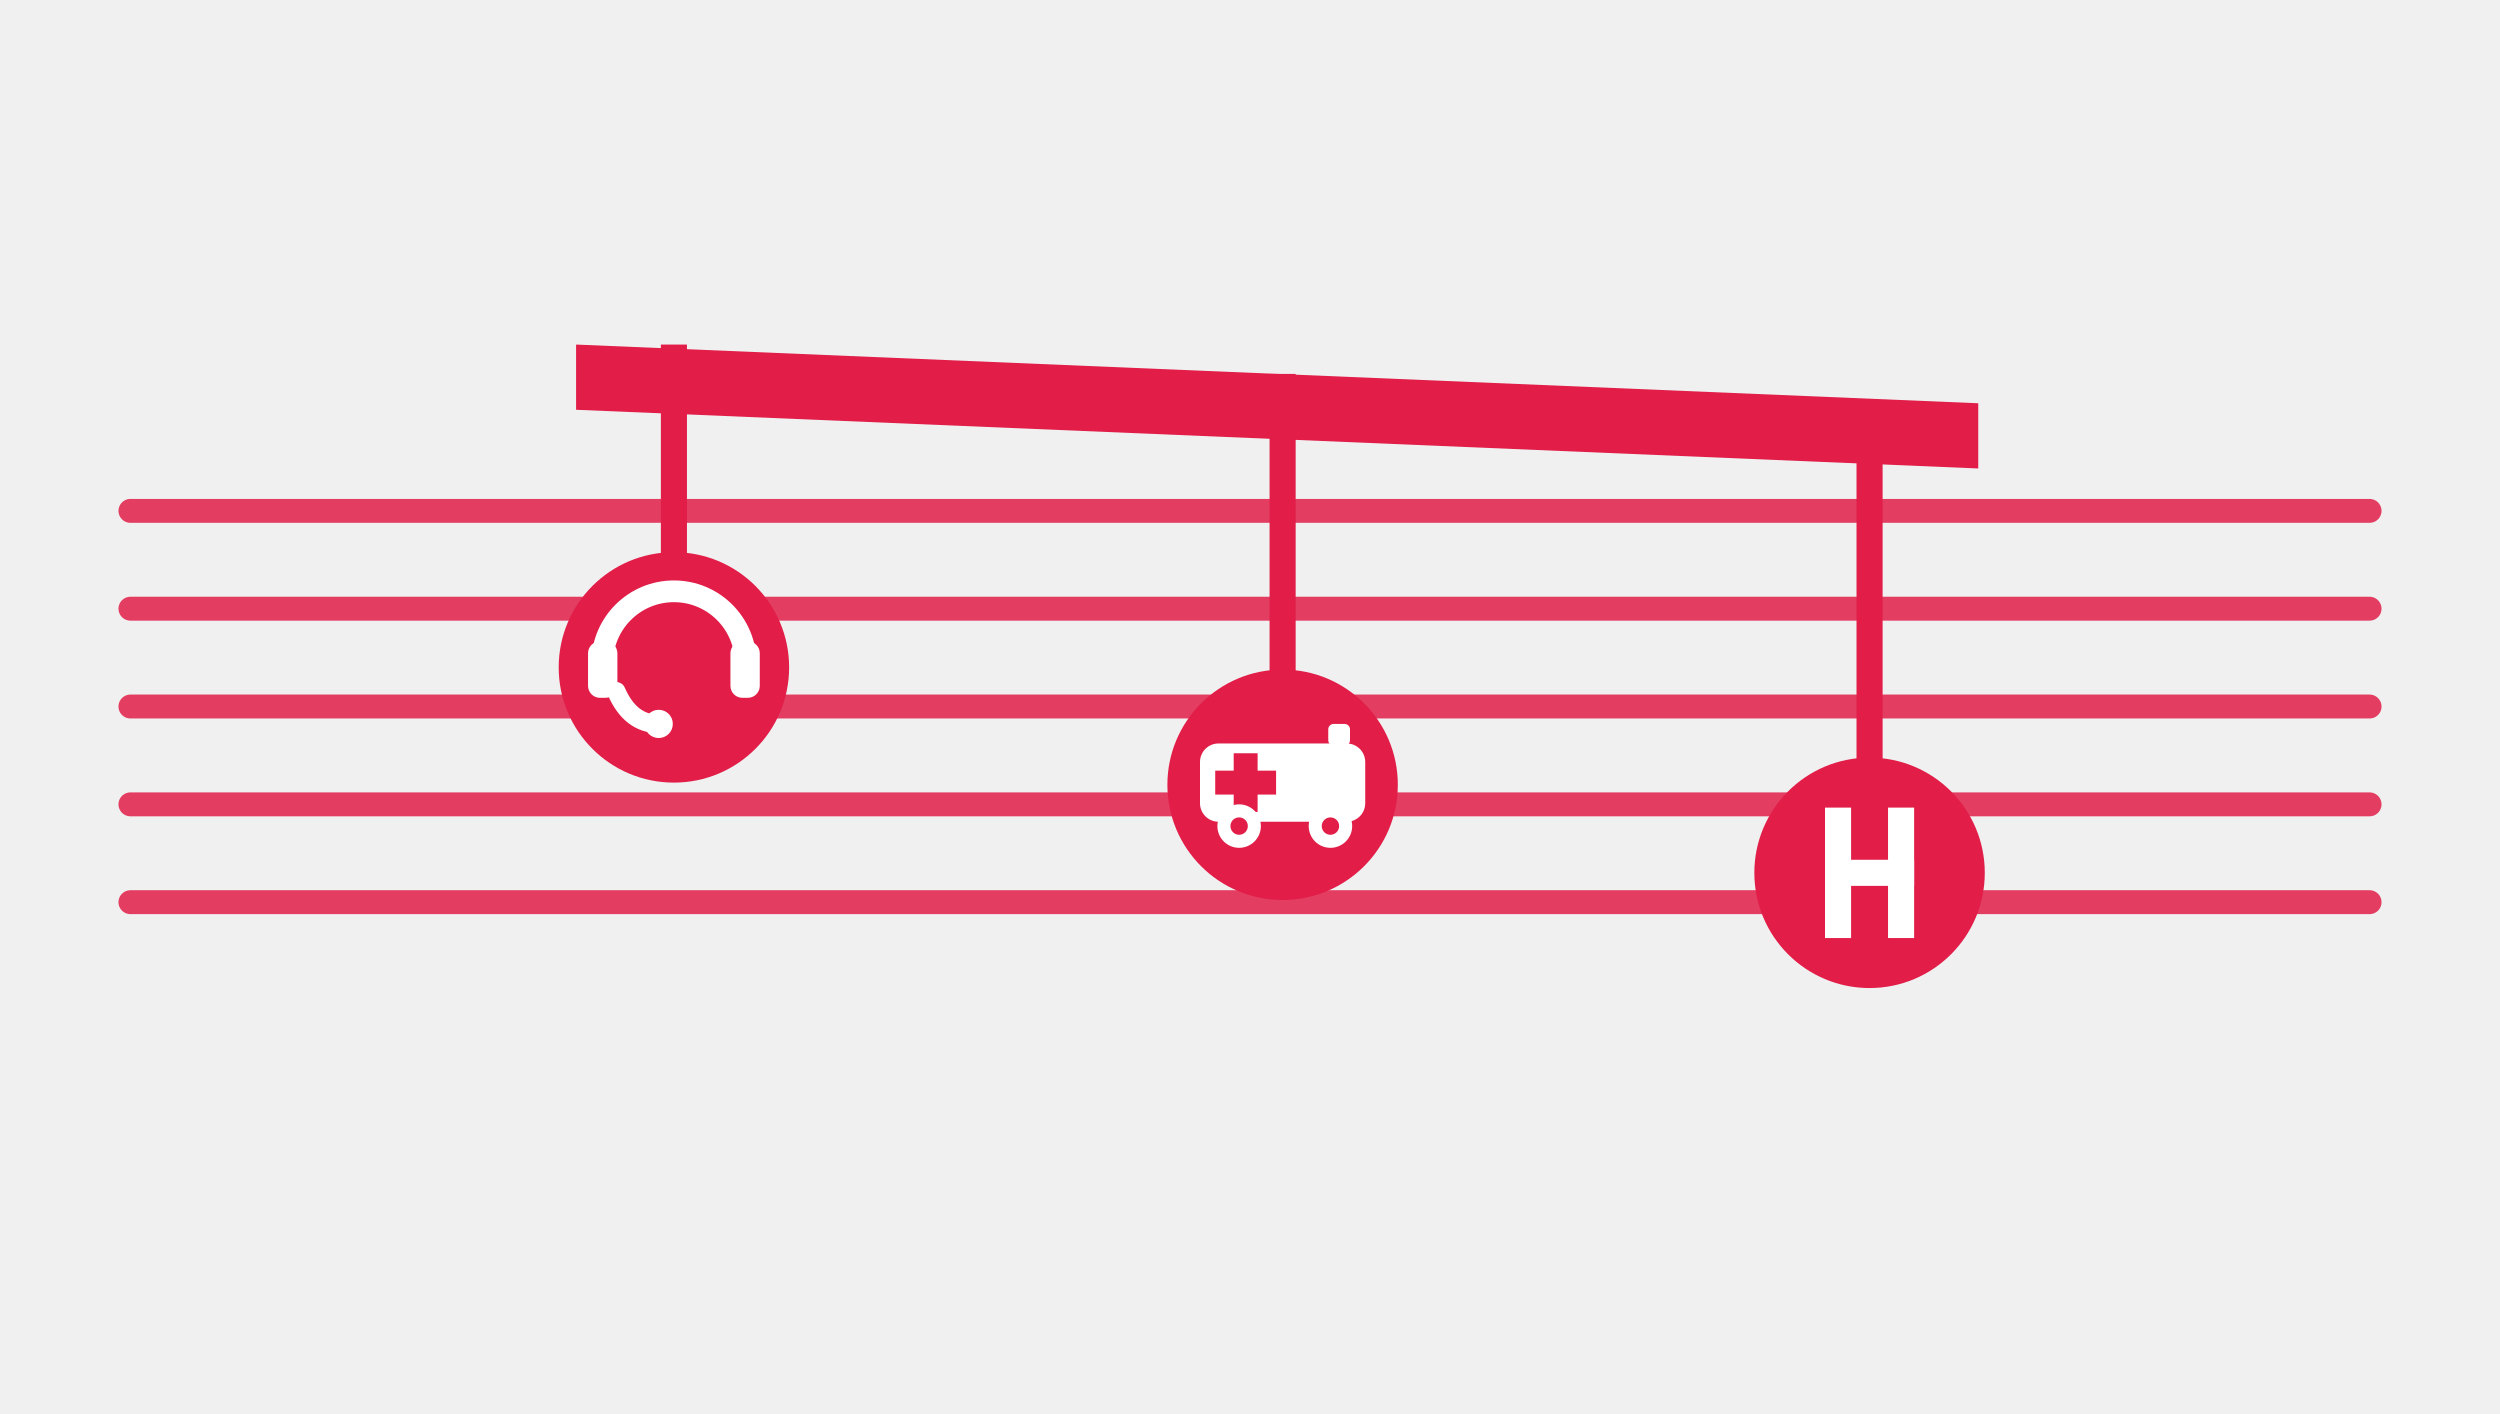
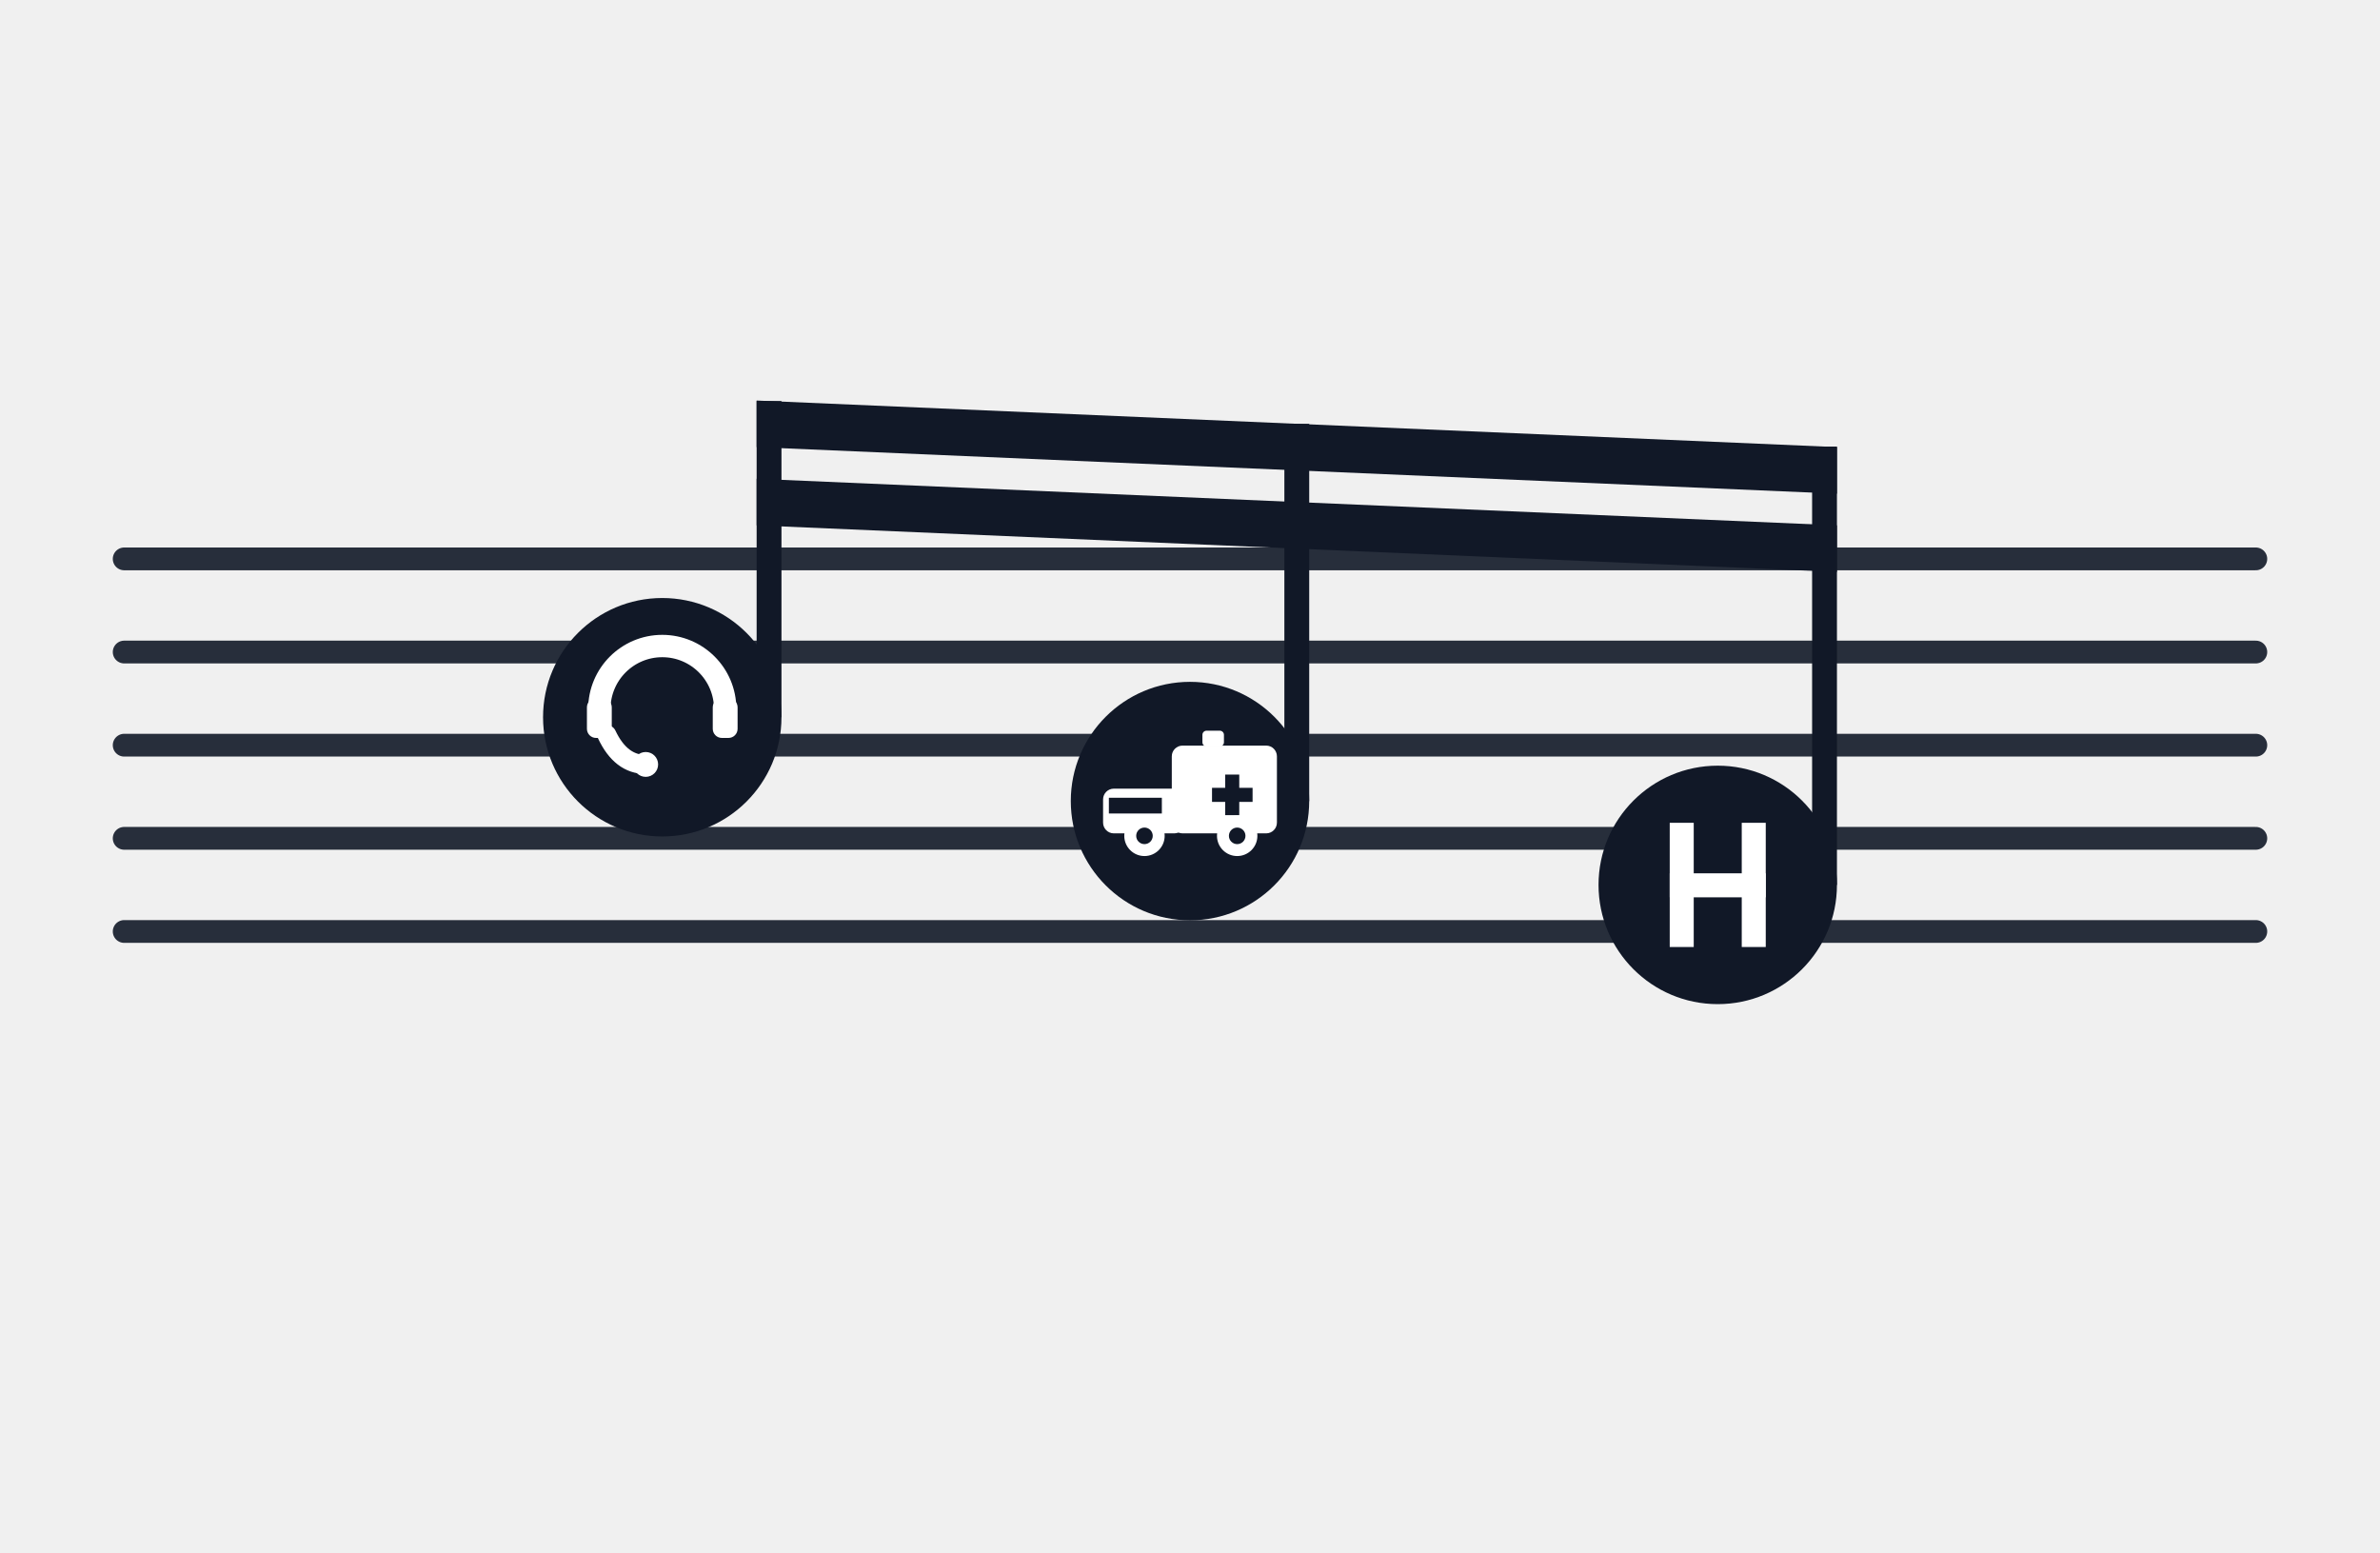
- <svg xmlns="http://www.w3.org/2000/svg" viewBox="0 0 230 130" role="img" aria-label="Partition d'urgence — logo">
-   <g stroke="#e11d48">
-     <line x1="12" y1="47" x2="218" y2="47" stroke-width="2.2" stroke-linecap="round" opacity="0.85" />
-     <line x1="12" y1="56" x2="218" y2="56" stroke-width="2.2" stroke-linecap="round" opacity="0.85" />
-     <line x1="12" y1="65" x2="218" y2="65" stroke-width="2.2" stroke-linecap="round" opacity="0.85" />
-     <line x1="12" y1="74" x2="218" y2="74" stroke-width="2.2" stroke-linecap="round" opacity="0.85" />
-     <line x1="12" y1="83" x2="218" y2="83" stroke-width="2.2" stroke-linecap="round" opacity="0.85" />
+ <svg xmlns="http://www.w3.org/2000/svg" viewBox="0 0 230 150" role="img" aria-label="Partition d'urgence — logo">
+   <g stroke="#111827">
+     <line x1="12" y1="54" x2="218" y2="54" stroke-width="2.2" stroke-linecap="round" opacity="0.9" />
+     <line x1="12" y1="63" x2="218" y2="63" stroke-width="2.2" stroke-linecap="round" opacity="0.9" />
+     <line x1="12" y1="72" x2="218" y2="72" stroke-width="2.2" stroke-linecap="round" opacity="0.9" />
+     <line x1="12" y1="81" x2="218" y2="81" stroke-width="2.2" stroke-linecap="round" opacity="0.9" />
+     <line x1="12" y1="90" x2="218" y2="90" stroke-width="2.2" stroke-linecap="round" opacity="0.9" />
  </g>
-   <polygon points="53,31.7 182,37.1 182,43.1 53,37.7" fill="#e11d48" />
-   <rect x="60.8" y="31.7" width="2.4" height="29.7" fill="#e11d48" />
-   <rect x="116.8" y="34.4" width="2.4" height="37.8" fill="#e11d48" />
-   <rect x="170.8" y="37.1" width="2.4" height="43.2" fill="#e11d48" />
-   <circle cx="62" cy="61.4" r="10.6" fill="#e11d48" />
-   <circle cx="118" cy="72.2" r="10.6" fill="#e11d48" />
-   <circle cx="172" cy="80.3" r="10.6" fill="#e11d48" />
-   <g fill="none" stroke="#ffffff" stroke-width="2" stroke-linecap="round">
-     <path d="M55.4 61 A6.6 6.6 0 0 1 68.6 61" />
-     <path d="M56.7 63.6 Q58 66.6 60.6 66.6" stroke-width="1.7" />
+   <rect x="73.12" y="38.75" width="2.4" height="30.55" fill="#111827" />
+   <rect x="124.12" y="40.95" width="2.4" height="36.45" fill="#111827" />
+   <rect x="175.12" y="43.15" width="2.4" height="42.35" fill="#111827" />
+   <polygon points="73.12,38.7 177.52,43.2 177.52,47.7 73.12,43.2" fill="#111827" />
+   <polygon points="73.12,46.26 177.52,50.76 177.52,55.26 73.12,50.76" fill="#111827" />
+   <circle cx="64" cy="69.3" r="11.52" fill="#111827" />
+   <circle cx="115" cy="77.4" r="11.52" fill="#111827" />
+   <circle cx="166" cy="85.5" r="11.52" fill="#111827" />
+   <g transform="translate(64 69.3) scale(0.8) translate(-64 -69.3)">
+     <g fill="none" stroke="#ffffff" stroke-width="2.7" stroke-linecap="round">
+       <path d="M56.4 68.3 A7.6 7.6 0 0 1 71.6 68.3" />
+       <path d="M57.3 71.4 Q59 75 62 75" stroke-width="2.3" />
+     </g>
+     <rect x="54.9" y="67" width="3" height="4.8" rx="1.1" fill="#ffffff" />
+     <rect x="70.1" y="67" width="3" height="4.8" rx="1.1" fill="#ffffff" />
+     <circle cx="62" cy="75" r="1.5" fill="#ffffff" />
  </g>
-   <rect x="54.1" y="59" width="2.7" height="5.2" rx="1.1" fill="#ffffff" />
-   <rect x="67.2" y="59" width="2.7" height="5.2" rx="1.1" fill="#ffffff" />
-   <circle cx="60.6" cy="66.6" r="1.3" fill="#ffffff" />
-   <rect x="110.4" y="68.4" width="15.2" height="7.2" rx="1.7" fill="#ffffff" />
-   <rect x="122.2" y="66.6" width="2" height="2" rx="0.5" fill="#ffffff" />
-   <g fill="#e11d48">
-     <rect x="113.5" y="69.3" width="2.2" height="5.4" />
-     <rect x="111.8" y="70.9" width="5.6" height="2.2" />
+   <g transform="translate(115 77.4) scale(0.8) translate(-115 -77.4)">
+     <rect x="112.8" y="70.7" width="12.7" height="10.6" rx="1.3" fill="#ffffff" />
+     <rect x="104.5" y="75.9" width="9.9" height="5.4" rx="1.3" fill="#ffffff" />
+     <rect x="116.5" y="68.9" width="2.6" height="1.9" rx="0.5" fill="#ffffff" />
+     <polygon points="105.2,77.0 111.6,77.0 111.6,78.9 105.2,78.9" fill="#111827" />
+     <g fill="#111827">
+       <rect x="119.25" y="74.2" width="1.7" height="4.9" />
+       <rect x="117.66" y="75.8" width="4.9" height="1.7" />
+     </g>
+     <circle cx="109.5" cy="81.6" r="2.44" fill="#ffffff" />
+     <circle cx="120.7" cy="81.6" r="2.44" fill="#ffffff" />
+     <circle cx="109.5" cy="81.6" r="1" fill="#111827" />
+     <circle cx="120.7" cy="81.6" r="1" fill="#111827" />
  </g>
-   <circle cx="114" cy="76" r="2" fill="#ffffff" />
-   <circle cx="122.4" cy="76" r="2" fill="#ffffff" />
-   <circle cx="114" cy="76" r="0.8" fill="#e11d48" />
-   <circle cx="122.4" cy="76" r="0.8" fill="#e11d48" />
-   <g fill="#ffffff">
-     <rect x="167.9" y="74.3" width="2.4" height="12" />
-     <rect x="173.7" y="74.3" width="2.4" height="12" />
-     <rect x="167.9" y="79.1" width="8.2" height="2.4" />
+   <g transform="translate(166 85.5) scale(0.8) translate(-166 -85.5)" fill="#ffffff">
+     <rect x="160.2" y="78" width="2.9" height="15" />
+     <rect x="168.9" y="78" width="2.9" height="15" />
+     <rect x="160.2" y="84.1" width="11.6" height="2.9" />
  </g>
</svg>
